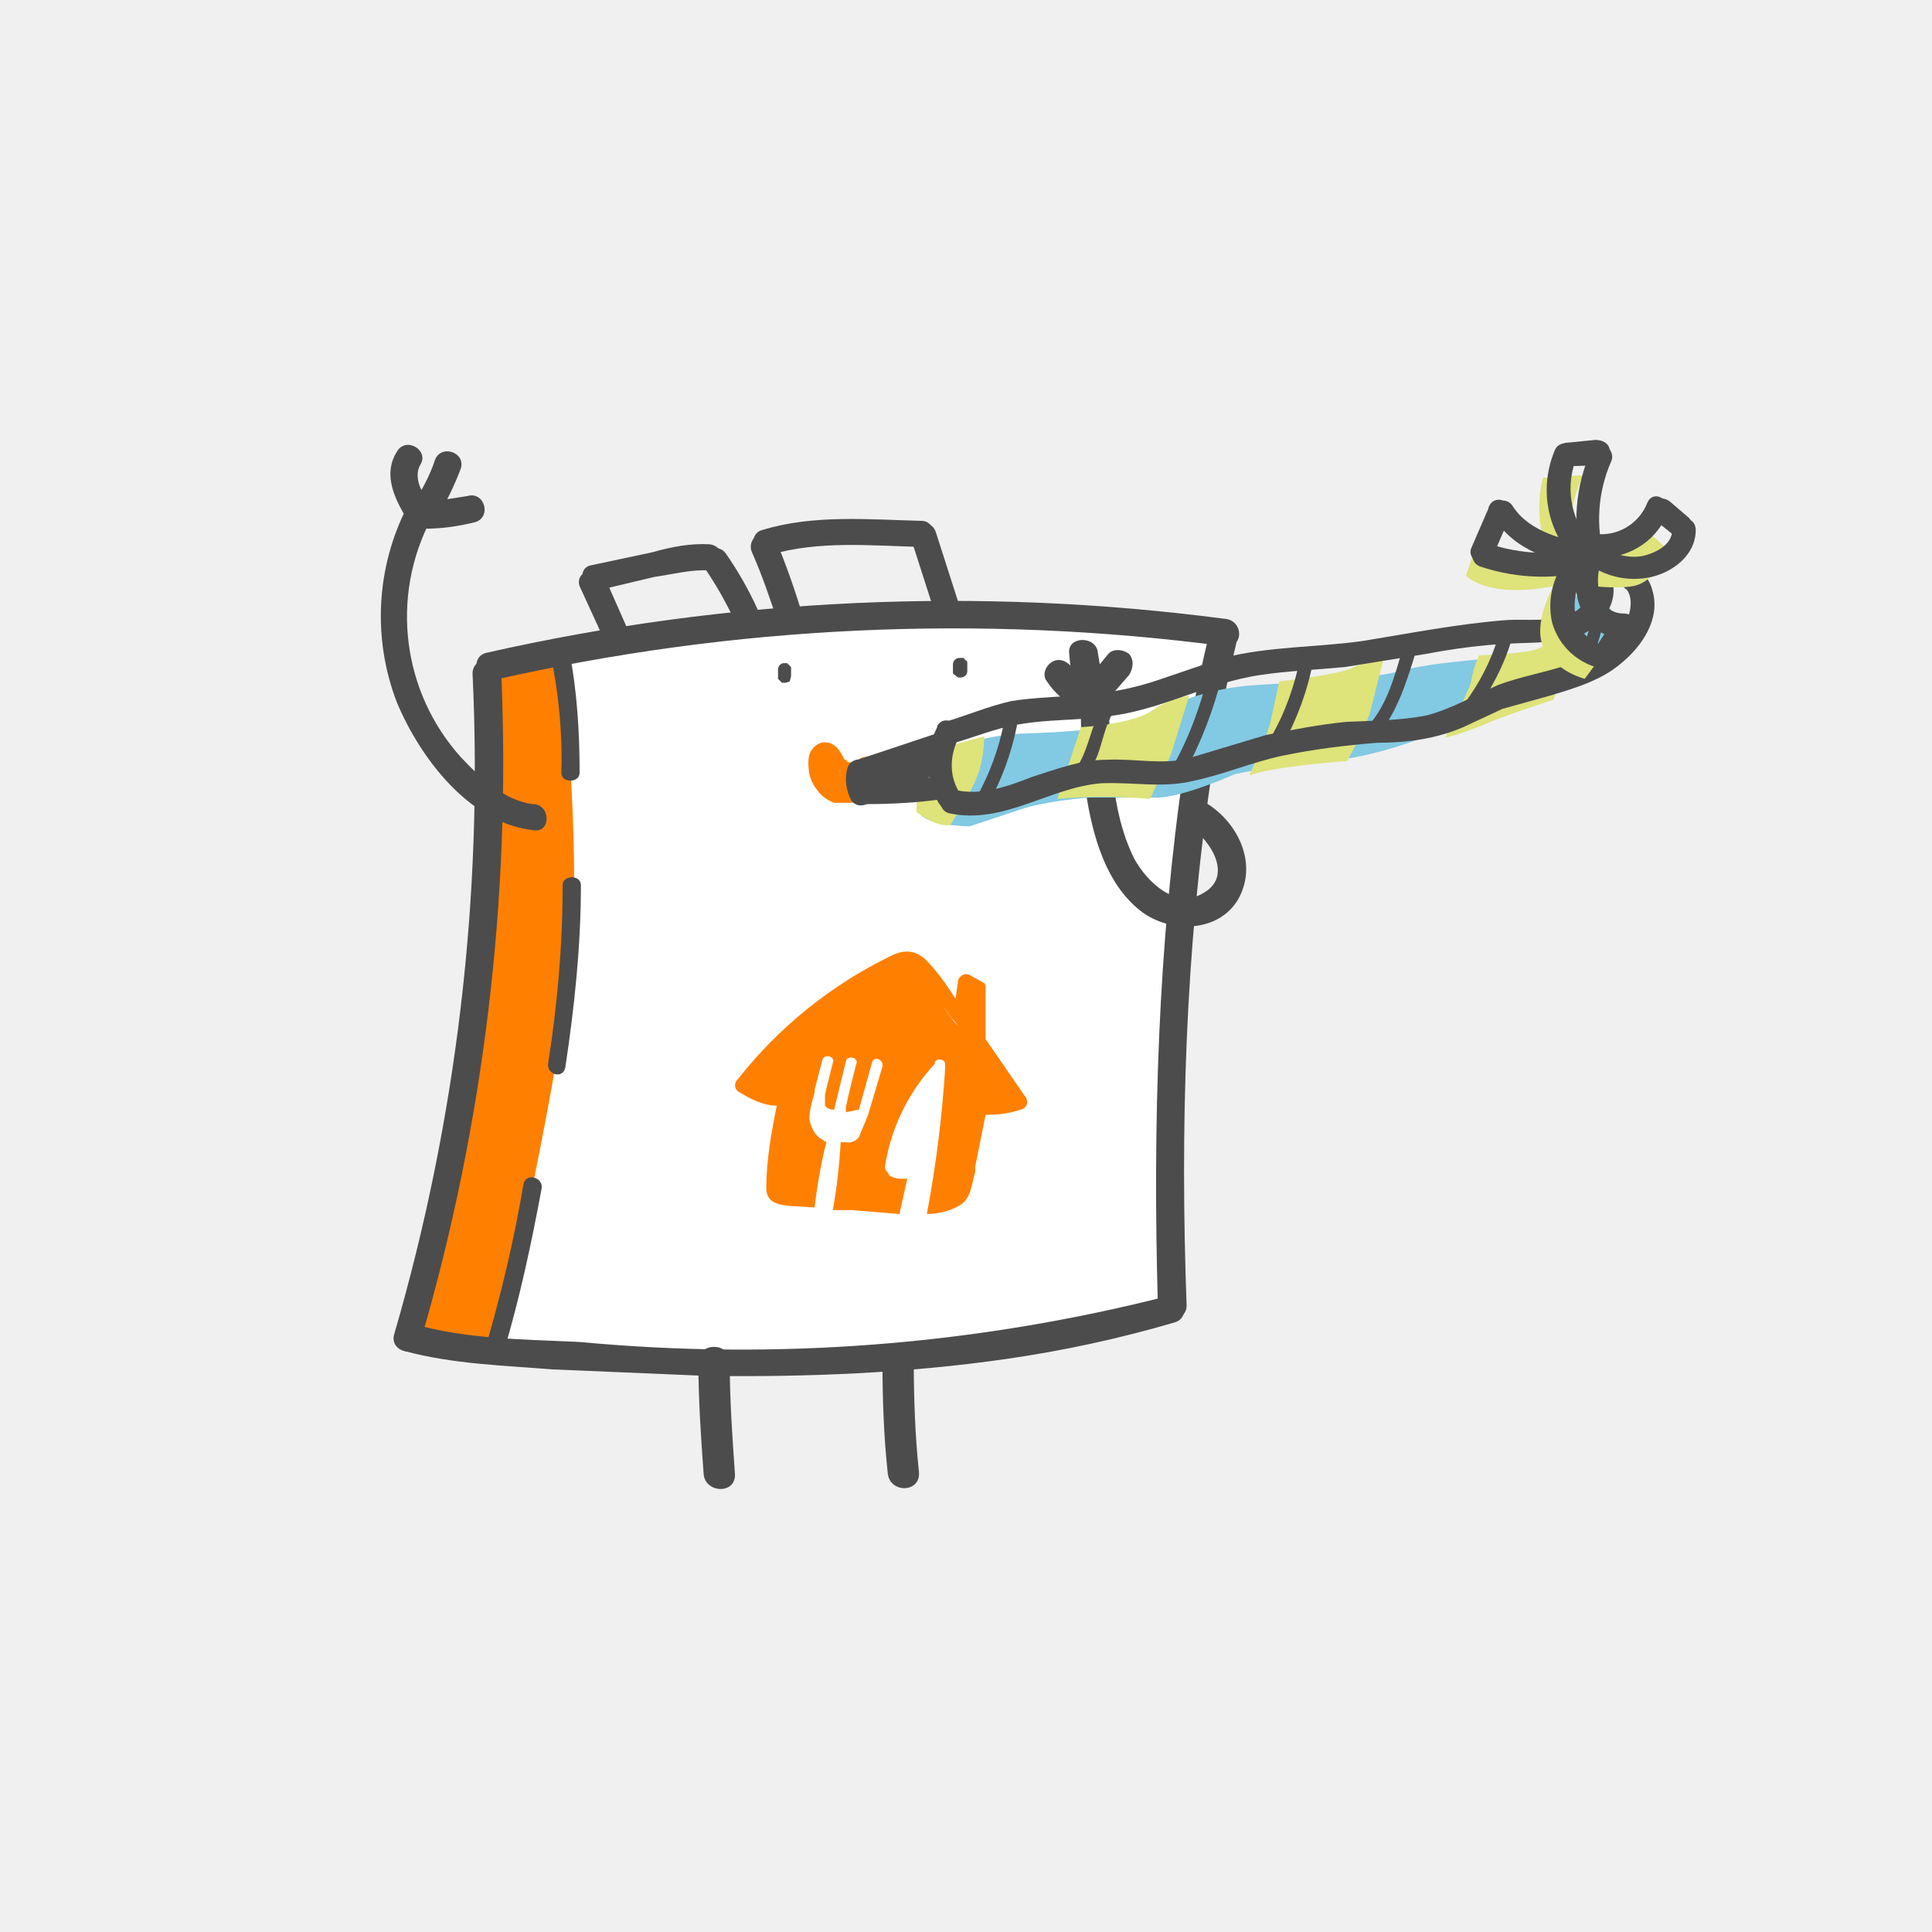
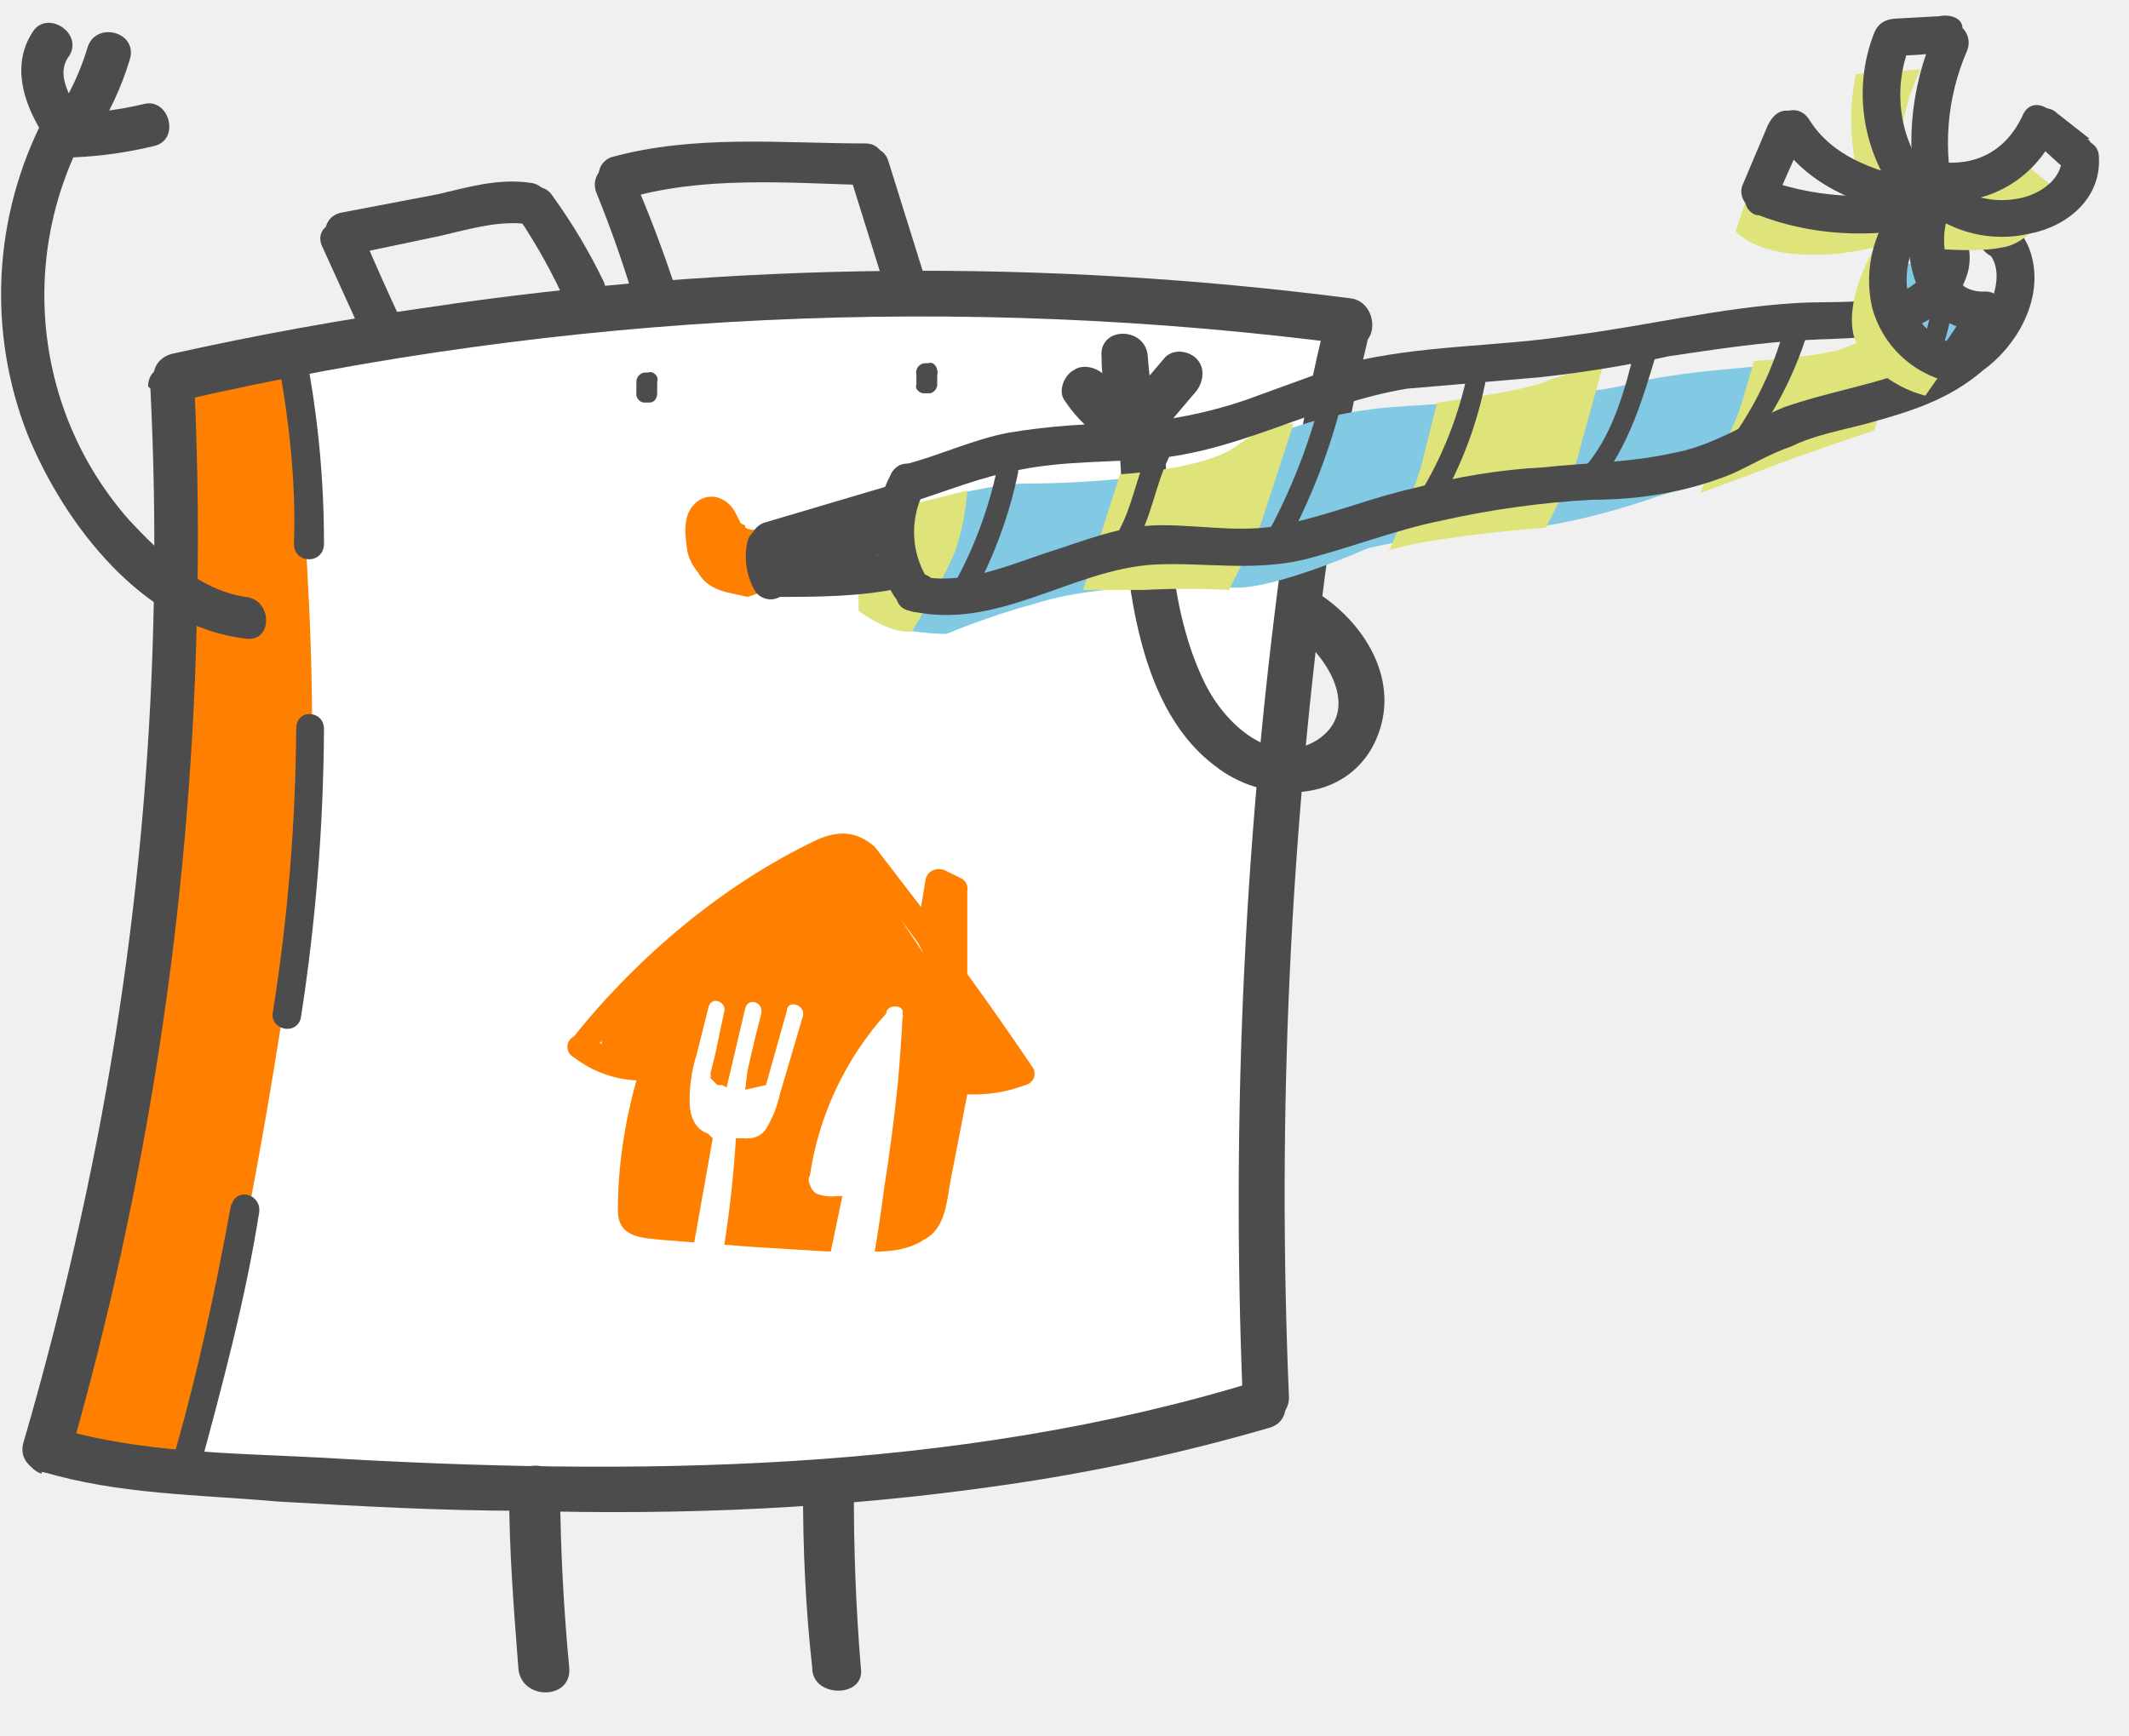
- <svg xmlns="http://www.w3.org/2000/svg" fill="none" viewBox="0 0 148 148">
-   <path d="M31.6 102.3 34.9 89c.8-3 1.8-18.7 2.4-22 .5-3.1 0-15.3 0-15.3s13-2.7 21.2-3.9c8.2-1.1 35.4.8 35.4.8l-.7 2.4c0 .6-2 10-3 23.3S90 100 90 100s-19 4.1-30.2 4.3c-11.1.2-28.3-2-28.3-2Z" fill="#fff" />
-   <path d="m38.2 103.5-6.9-1s2.7-10.2 3.7-16C36 80.7 37 73 37.3 67c.1-6.1-.3-16-.3-16l6-1.3s1.5 15 .8 23c-.7 8.1-4 22.9-4.6 25.7-.7 2.8-1 5.1-1 5.1Z" fill="#FF8000" />
-   <path fill-rule="evenodd" clip-rule="evenodd" d="m78.6 84.1-3.1-4.5v-4c0-.2-.1-.3-.3-.4l-.9-.5c-.3-.2-.8 0-.9.4l-.2 1.4-.4-.6a16 16 0 0 0-1.8-2.3c-.8-.8-1.7-.9-2.7-.4a33.6 33.6 0 0 0-11.8 9.5.6.6 0 0 0 .2 1c.8.5 1.8 1 2.8 1-.4 2-.8 4.2-.8 6.3 0 1.2 1 1.3 2 1.4h.2l1.5.1c.2-1.7.5-3.4.9-5a2 2 0 0 1-.3-.2c-.6-.3-.9-1-1-1.6 0-.6.2-1.3.4-2v-.2l.6-2.3c.1-.5 1-.3.8.2l-.5 2-.1.5a23 23 0 0 0 0 .7v.1l.2.2.3.1h.2l.9-3.7c.1-.5 1-.3.8.2a70.1 70.1 0 0 0-.8 3.3v.4l1-.2 1-3.6c.1-.5.9-.3.8.3a461.5 461.5 0 0 0-1.1 3.7l-.7 1.7a1 1 0 0 1-1 .4h-.4c-.1 1.8-.3 3.5-.6 5.2h1.5l3.6.3.6-2.7h-.3a2 2 0 0 1-1-.2.6.6 0 0 1-.2-.3.5.5 0 0 1-.2-.5 15 15 0 0 1 3.8-7.8c0-.5.8-.4.8 0V81.9A91 91 0 0 1 71 93c.8 0 1.7-.2 2.4-.6 1-.5 1-1.6 1.3-2.6v-.4l.8-4c1 0 1.8-.1 2.7-.4a.6.6 0 0 0 .4-.9Zm-20.7-1.2v.1-.1Zm6.8-3.7Zm7.5-2.2c.4.6.7 1.1 1.2 1.6l-.3-.4-.2-.2a50 50 0 0 0-.7-1Zm2.1 1v-.2.1Z" fill="#FF8000" />
-   <path d="M53.5 104.3c0 3 .2 5.8.4 8.6.1 1.5 2.5 1.6 2.4 0-.2-2.8-.4-5.7-.4-8.6 0-1.5-2.4-1.5-2.4 0ZM67.6 104.3c0 2.8.1 5.7.4 8.5.1 1.6 2.5 1.6 2.4 0-.3-2.8-.4-5.7-.4-8.5 0-1.6-2.4-1.6-2.4 0ZM92.6 48.7c-.9 3.7-1.6 7.4-2.1 11.2-.2 1.4 1.9 2 2 .6.6-3.8 1.3-7.5 2.2-11.2.3-1.4-1.8-2-2.1-.6ZM36.2 51.6a154.9 154.9 0 0 1-6 50.6c-.4 1.3 1.6 1.9 2 .6a157.9 157.9 0 0 0 6.2-51.2c0-1.4-2.2-1.4-2.2 0Z" fill="#4C4C4C" />
-   <path d="M37.8 52.1a158.7 158.7 0 0 1 56-2.6c1.5.2 1.5-2 0-2.1A161.2 161.2 0 0 0 37.3 50c-1.4.3-.8 2.4.5 2.1ZM90.7 58.8c-2 13.6-2.4 27.4-2 41.2 0 1.4 2.2 1.4 2.2 0-.5-13.6-.1-27.2 1.9-40.6.2-1.4-2-2-2.1-.6Z" fill="#4C4C4C" />
-   <path d="M31 103.5c3.7 1 7.6 1.1 11.3 1.4l11.8.5c7.7.1 15.4-.2 23-1.3a93 93 0 0 0 12.9-2.8c1.3-.4.7-2.5-.6-2a132 132 0 0 1-45 3.5c-4.2-.2-8.7-.2-12.8-1.4-1.3-.4-1.9 1.7-.6 2.1ZM42.2 50.2c.6 3 .9 6 .8 9 0 .8 1.4.8 1.4 0 0-3.2-.2-6.3-.8-9.4-.2-.9-1.5-.5-1.4.4ZM43.1 67.9c0 4.5-.4 9-1.1 13.5-.2.9 1.1 1.3 1.3.4.7-4.6 1.2-9.3 1.2-14 0-.8-1.4-.8-1.4 0Z" fill="#4C4C4C" />
-   <path d="M40.1 90.7c-.7 4.2-1.7 8.4-2.9 12.5-.2.8 1.1 1.2 1.4.3 1.2-4 2.1-8.2 2.9-12.5.1-.8-1.2-1.2-1.4-.3ZM61.5 47.2c-.6-2-1.3-4-2.1-5.9-.5-1.2-2.3-.2-1.8 1 .8 1.8 1.4 3.6 2 5.4.4 1.2 2.3.7 2-.5Z" fill="#4C4C4C" />
-   <path d="M59 42.5c3.7-1.1 7.7-.7 11.6-.6 1.2 0 1.2-2 0-2-4-.1-8.3-.5-12.2.7-1.2.3-.7 2.3.6 2Z" fill="#4C4C4C" />
-   <path d="m69.8 41.3 1.7 5.3c.3 1.2 2.3.7 1.9-.5l-1.7-5.3c-.4-1.3-2.3-.7-2 .5ZM48.3 48.7l-1.9-4.3c-.5-1.2-2.4-.7-2 .5l2.2 4.8c.5 1.2 2.3.1 1.7-1Z" fill="#4C4C4C" />
-   <path d="m45.9 45.2 4.2-1c1.4-.2 2.9-.6 4.3-.5 1.3.2 1.3-1.8 0-2-1.5-.1-3 .2-4.4.6l-4.7 1c-1.2.2-.7 2.1.6 1.9Z" fill="#4C4C4C" />
-   <path d="M53.9 43.4c.9 1.3 1.7 2.7 2.4 4.2.5 1.2 2.2.2 1.7-1a27 27 0 0 0-2.4-4.2c-.7-1-2.5 0-1.7 1ZM59.6 51.3v.7l.3.3H60.2l.3-.1.1-.4v-.7l-.3-.3H60a.5.5 0 0 0-.4.5ZM73 50.9v.7l.4.3h.2a.5.5 0 0 0 .5-.5v-.7l-.3-.3h-.3a.5.5 0 0 0-.5.5Z" fill="#4C4C4C" />
-   <path d="M65.4 58.4c-.1 0 0 0 0 0h-.2c-.1 0 0 0 0 0-.2 0-.3 0-.4-.2h-.1l-.1-.2-.3-.5c-.2-.3-.5-.5-.8-.6-.4-.1-.8 0-1.1.3-.6.5-.5 1.4-.4 2.1.2.8.6 1.4 1.3 1.7.8.4 1.8.3 2.5-.1a.5.5 0 0 0-.5-.9c-.4.3-1 .4-1.5.2h-.1l-.2-.2-.2-.2-.3-.7V58s.1-.1 0 0l.1-.1s.1 0 0 0H63.5c0 .1 0 .1 0 0v.1l.2.3.2.3c.4.6 1.2 1 1.9.8.2-.1.4-.4.3-.6a.5.5 0 0 0-.6-.4Z" fill="#FF8000" />
-   <path d="M62.5 57.8c0 .8 0 1.5.4 2.2 0 .2.2.3.3.5.2.2.6.2.8 0 .5-.2.5-.8.4-1.2L64 58a.5.5 0 0 0-1 .2l.1 1.3c0 .5.4 1 1 1 .4.2 1 0 1.2-.4.2-.2.2-.5.1-.8a.7.7 0 0 0-.7-.4.7.7 0 0 0-.3 1.2c.1.1.4.2.5.1l-.2-1a.7.7 0 0 0-.4 1 .5.5 0 0 0 .8-.5V60c0 .1 0 .2-.2.2.3 0 .5-.3.4-.6 0-.3-.4-.4-.6-.4.2 0 .4.2.4.4l-.1.2c-.1 0-.1 0 0 0h-.5v-.2s0-.1 0 0c-.1 0 0 0 0 0-.1 0-.1 0 0 0h-.1c-.1.1 0 0 0 0h-.2c0-.1 0-.1 0 0v-.1H64c0-.1 0 0 0 0v-1.3l-1 .1c0 .4.2.8.3 1.1V59.7c0 .1 0 .1 0 0v.1l.2-.1h.2v-.1l-.1-.1c0-.1 0-.1 0 0v-.1a3 3 0 0 1-.2-.5v-.2c0 .1 0 .1 0 0v-1l-.4-.2c-.2 0-.6 0-.6.3Z" fill="#FF8000" />
-   <path d="M65 59.4v1c0 .3.3.5.6.5.2 0 .5-.2.5-.5l-.1-1c0-.3-.3-.5-.5-.5-.3 0-.5.2-.5.5Z" fill="#FF5000" />
-   <path d="m65.2 58.8.1 1.6c0 .6 1 .6 1 0v-1.6c-.1-.6-1.1-.6-1 0Z" fill="#FF5000" />
-   <path d="M64.9 59.7a2 2 0 0 0 1.2-.5l.2-.1.1-.1h-.1v-.1.1c0 .1 0 0 0 0l-.2.6v.2H66l-.1.1c0 .1 0 0 0 0l-.2.1h-.2l-.1.1h-1.2a.5.5 0 1 0-.8.4c.3.6.9.6 1.4.6.5 0 1 0 1.5-.2.5-.4.8-.9 1-1.4l-.1-1a.8.8 0 0 0-1-.5c-.3 0-.5.3-.8.5l-.3.2H65c-.3 0-.5.2-.5.5s.2.5.5.5Z" fill="#FF8000" />
-   <path d="m65.5 60.4.8-.6v-.2l.1-.2a.5.5 0 0 0-.5-.5h-.1l-.2.1-.8.7-.1.1v.2a.5.5 0 0 0 .4.5h.2l.2-.1Z" fill="#FF8000" />
-   <path d="m62.1 58.7.1 1 .4.8c.3.5.8.8 1.3 1h1c.3 0 .7 0 1-.2.5-.3 1-.6 1.2-1.1a2 2 0 0 0-.1-1.8c-.4-.6-1.2 0-.9.5A1 1 0 0 1 66 60l-.3.2c-.2.2-.5.2-.7.3-.3 0-.6 0-.8-.2l-.5-.2-.4-.7a2 2 0 0 1-.1-.8c0-.3-.2-.5-.5-.5s-.5.2-.5.5Z" fill="#FF8000" />
-   <path d="M64.2 60.4c.6 0 .6-1 0-1s-.6 1 0 1Z" fill="#FF8000" />
-   <path d="M40.8 61.6c-2.2-.3-4-2-5.5-3.6A16.1 16.1 0 0 1 33 39.8c.6-1.2-1.2-2.3-1.8-1a18.4 18.4 0 0 0-.8 15c1.8 4.3 5.6 9.3 10.5 9.8 1.3.2 1.3-1.9 0-2Z" fill="#4C4C4C" />
-   <path d="M32.7 38.3c-.5-.8-1-1.8-.5-2.7.7-1.1-1.1-2.2-1.8-1-1 1.6-.3 3.3.5 4.7.7 1.2 2.5.2 1.8-1Z" fill="#4C4C4C" />
-   <path d="M33.4 39.7c.8-1.2 1.4-2.5 1.9-3.8.4-1.3-1.6-1.9-2-.6-.4 1.2-1 2.3-1.7 3.3-.7 1.1 1 2.1 1.8 1Z" fill="#4C4C4C" />
-   <path d="M32.6 40.5c1.3 0 2.6-.2 3.8-.5 1.3-.4.7-2.4-.6-2l-3.2.5c-1.3 0-1.3 2.1 0 2ZM91.1 63.3c1.6 1 3.4 3.8 1.1 5.1-2.1 1.3-4.3-.8-5.3-2.6-1.9-3.8-1.8-8.3-2-12.4 0-1.4-2.2-1.4-2.1 0 0 2.5 0 5 .4 7.4.5 3.2 1.5 6.9 4.2 9 2.2 1.7 6 1.7 7.5-1 1.5-2.8-.2-6-2.7-7.4-1.2-.8-2.3 1.1-1 1.9Z" fill="#4C4C4C" />
-   <path d="m84.5 54 2-2.3c.3-.5.4-1.1 0-1.6-.5-.4-1.3-.4-1.6 0L83 52.4c-.4.5-.4 1.1 0 1.6.4.3 1.2.4 1.6 0Z" fill="#4C4C4C" />
-   <path d="m84.6 53-.5-3c-.1-1.3-2.3-1.3-2.2 0 .1 1.3.3 2.5.6 3.6.3 1.4 2.4.8 2.1-.5Z" fill="#4C4C4C" />
-   <path d="M83.7 52.4c-.6-.3-1.2-.7-1.6-1.3-.4-.5-1-.7-1.5-.4-.5.3-.8 1-.4 1.5.6.9 1.4 1.6 2.4 2.1.5.3 1.2.1 1.5-.4.3-.5.1-1.2-.4-1.5Z" fill="#4C4C4C" />
-   <path d="m70.3 61.9.3-3.9s4.5-1.7 7.6-1.8c3-.1 7.9-.3 10-1.5 2.4-1.2 5-2 7.7-2.2 2.8-.2 8.8-.4 11.4-1.1 2.5-.7 6-.8 8.6-1.2 2.6-.4 4.4-.7 4.6-2a4 4 0 0 0-.5-2.5s2.7-.3 3.4 1c.7 1.3 1.5 2.7-.2 4-1.7 1.4-5.2 3.1-8 4l-6.7 2s-4 1.5-7.1 1.6c-3 .2-6.8 1-6.8 1s-4 1.8-6 1.8h-5.2s-2.8.2-4.9.8l-4.2 1.4s-4 0-4-1.4Z" fill="#82C9E3" />
-   <path d="M72.8 63.2c-1.1.2-2.6-1-2.6-1l.1-3 .7-1.6 4.4-1.2s0 1.9-.6 3.2c-.5 1.3-2 3.6-2 3.6ZM81 61.2l1.8-5.5s4-.2 5.5-1.3c1.5-1 2.8-1.1 2.8-1.1l-1.4 4.5-1.6 3.4a39.4 39.4 0 0 0-7.1 0ZM95.7 59.4s1.2-2.6 1.6-4l.7-3.2s4.4-.5 5.5-1c.8-.4 1.6-.6 2.5-.8l-1 4c-.3 1.2-1.8 3.9-1.8 3.9s-5.7.4-7.5 1.1ZM110.7 56.6c0-.3 1.6-3.1 2-4.4.1-.7.3-1.3.6-2 0 0 3.5-.1 4.5-.5a13 13 0 0 0 1.8-1s.8 1 .3 2.3l-.9 2.6s-4 1.3-5.3 1.9c-1 .4-2 .8-3 1Z" fill="#DEE37A" />
-   <path d="M71.8 55.7a6 6 0 0 0-.5 4.2c.2 1.1 1 3 2.4 2.2 1-.5 0-2-1-1.5h.2l.8.4c-1-1.3-1-3-.3-4.4.5-1-1-2-1.6-1Z" fill="#4C4C4C" />
-   <path d="m71.7 56.2-6 2c-1 .3-.6 2 .5 1.7l6-2c1-.3.6-2-.5-1.7Z" fill="#4C4C4C" />
-   <path d="M64.9 58.9c-.2.8-.1 1.6.3 2.4a.9.9 0 1 0 1.5-1c-.1-.2-.2-.6 0-1a.9.9 0 0 0-1.8-.4Z" fill="#4C4C4C" />
-   <path d="M66.2 61.6c2 0 4.1-.1 6.1-.4 1.2-.2.7-2-.5-1.7-1.8.2-3.7.4-5.6.3-1.1 0-1.1 1.8 0 1.8Z" fill="#4C4C4C" />
-   <path d="M70 58c-.1.5-1 .6-1.4.7l-2 .4c-1.2.3-.7 2 .4 1.8 1.6-.4 4.2-.5 4.8-2.3.4-1.1-1.4-1.6-1.7-.5ZM75.7 61.6a21 21 0 0 0 2.2-6c0-.2-.1-.5-.4-.6-.3 0-.5 0-.6.4-.4 2-1.1 3.9-2.1 5.7-.3.5.6 1 .9.5ZM83.4 59.1c1-1.3 1-3 1.8-4.4.4-.5-.5-1-.8-.5-.8 1.4-1 3.1-1.8 4.4a.5.5 0 1 0 .8.6ZM90.7 59.3c1.3-2.4 2.3-5 2.9-7.5.1-.7-.9-1-1-.3-.6 2.5-1.5 5-2.8 7.3-.3.5.6 1 1 .5ZM98.3 57c1.1-2 1.9-4.2 2.3-6.4 0-.2-.1-.5-.4-.6-.2 0-.5 0-.6.4-.4 2-1.1 4.1-2.2 6-.3.6.6 1 .9.5ZM105.6 56.3c1.5-1.9 2.2-4.2 2.9-6.5.1-.6-.8-.9-1-.3-.6 2.1-1.2 4.4-2.6 6-.2.3-.2.6 0 .8.2.2.5.2.7 0Z" fill="#4C4C4C" />
-   <path d="M72.8 57c1.8-.5 3.4-1.2 5.2-1.5 2.2-.4 4.4-.3 6.6-.6 4.2-.4 7.8-2.6 12-3.2 2-.3 4.3-.4 6.4-.6l6.2-1c2.1-.4 4.3-.7 6.5-.8 1.8-.1 3.8 0 5.5-.7 1.5-.7 2.8-2.4 2.3-4.1a2.7 2.7 0 0 0-3.8-1.8c-1 .5-.1 2 1 1.5.5-.2 1 .5 1.1 1 0 .8-.8 1.5-1.4 1.8-1.5.7-3.5.4-5 .5-3.8.3-7.3 1-11 1.6-3.5.5-7.2.4-10.7 1.3l-5 1.7a22 22 0 0 1-5.4 1.1c-2 .2-3.9.2-5.8.5-1.8.4-3.4 1.1-5.1 1.6-1.2.3-.7 2 .4 1.7Z" fill="#4C4C4C" />
-   <path d="M72.7 62.3c4.2.9 7.7-2 11.7-2.3 2.5-.1 4.7.4 7.1-.2 2.3-.5 4.4-1.4 6.7-1.9 2.4-.5 4.8-.8 7.3-1 2.3 0 4.5-.3 6.6-1.2l3-1.4 3.6-1c2-.6 4-1.2 5.5-2.5 1.6-1.3 3-3.4 2.4-5.5-.2-.9-.8-1.6-1.6-2.1-.7-.4-1.9-1.1-2.7-.8-.3.1-.7.4-.6.8 0 .4.2.8.5 1 .4.2.8.1 1.1-.2 1-.8-.3-2-1.2-1.3h1v-.1l.4.7-.7.8h.1l.6.3 1 .6c.7.8.4 2 0 2.8-.8 1.5-2.5 2.5-4 3-2 .7-4 1-5.8 1.7-1.8.8-3.5 1.8-5.4 2.3-2 .4-4.1.4-6.2.5-2 .2-4.1.6-6.1 1l-6 1.8c-2 .5-4 0-6.2.1-2 0-3.8.7-5.7 1.3-1.8.7-3.9 1.5-6 1-1-.2-1.5 1.5-.4 1.8Z" fill="#4C4C4C" />
-   <path d="M113 54.5c1.2-1.6 2.2-3.5 2.8-5.5.1-.6-.8-.9-1-.3-.6 2-1.5 3.7-2.7 5.3-.1.2 0 .6.2.7.2.1.5 0 .7-.2ZM121.7 51.2c.6-1.4 1-2.8 1.3-4.4 0-.2-.2-.5-.5-.5s-.5.3-.5.5c-.2 1.4-.6 2.7-1.2 4-.1.2 0 .5.2.6.2.1.5 0 .7-.2ZM120.5 44.2c1.3-.6 2.9-.1 3.9.8.8.8 2-.4 1.2-1.2a5.2 5.2 0 0 0-6-1.1c-1 .5 0 2 1 1.5Z" fill="#4C4C4C" />
-   <path d="M120.6 43.4a10 10 0 0 1 .7-7l-3.1.2s-.9 3 .5 6l.5 1s-4 .3-5.8-2.8l-1.1 3.3s1.6 1.8 6.7.8c0 0-1.7 3-.7 4.8 1 1.8 3.1 2.3 3.1 2.3l1.7-2.3s-2.6-.6-2.8-2.6c-.3-2 0-2.4 0-2.4s3.2.5 4.8.2c1.7-.3 2.8-2.7 2.8-2.7l-2.3-2s-.3 2.1-2.2 2.7c-1.9.6-2.8.5-2.8.5Z" fill="#DEE37A" />
-   <path d="M121.8 41.5a6.3 6.3 0 0 1-1-6.5c.4-1-1.3-1.5-1.7-.5-1.2 2.9-.6 6 1.4 8.3.7.9 2-.4 1.3-1.3Z" fill="#4C4C4C" />
-   <path d="M120.1 35.7c.9 0 1.7 0 2.6-.2.5-.1.7-.7.6-1.1-.1-.5-.6-.7-1.1-.7l-2 .2c-1.3 0-1.3 1.8 0 1.8Z" fill="#4C4C4C" />
-   <path d="M121.9 34.5a13 13 0 0 0-.7 8.7c.3 1 2 .6 1.7-.5a11 11 0 0 1 .5-7.3c.5-1-1-2-1.5-.9Z" fill="#4C4C4C" />
-   <path d="M122.2 41.8c-2.3-.4-5-1-6.3-3-.6-1-2.2-.2-1.5.8 1.6 2.6 4.5 3.4 7.4 4 1 .2 1.6-1.5.4-1.8Z" fill="#4C4C4C" />
-   <path d="m114 39-1.3 3c-.2.5.2 1 .6 1.1.5.2 1-.1 1.1-.6l1.3-3c.2-.5-.2-1-.7-1.2-.5-.1-.9.2-1 .7Z" fill="#4C4C4C" />
-   <path d="M113.4 43.4c3 1 6 1 9 .2 1.1-.3.7-2-.5-1.7-2.6.7-5.4.6-8-.3-1.1-.3-1.6 1.4-.5 1.8Z" fill="#4C4C4C" />
-   <path d="M120.3 42.5a5.8 5.8 0 0 0-1.4 5.2 5 5 0 0 0 3.7 3.5c1 .3 1.6-1.4.4-1.7-2.7-.6-3-3.9-1.4-5.8.8-.8-.5-2.1-1.3-1.2Z" fill="#4C4C4C" />
-   <path d="m123.6 50.8 1.6-2.3c.6-1-1-1.9-1.6-1l-1.3 2c-.3.4-.3.9 0 1.3.3.3 1 .3 1.3 0Z" fill="#4C4C4C" />
-   <path d="M120.8 43.1c-.5 2.5.5 5.9 3.6 5.7 1.2 0 1.2-1.8 0-1.8-1.8 0-2.2-2-1.9-3.4.3-1.1-1.5-1.6-1.7-.5Z" fill="#4C4C4C" />
-   <path d="M121.4 43a6 6 0 0 0 5.1 1.2c1.7-.4 3.4-1.7 3.4-3.6 0-1.2-1.8-1.2-1.8 0s-1.4 1.8-2.3 2a4 4 0 0 1-3.1-.8c-1-.8-2.2.5-1.3 1.2Z" fill="#4C4C4C" />
-   <path d="m129.3 39.6-1.4-1.2c-.4-.3-1-.3-1.3 0-.3.3-.4 1 0 1.3l1.5 1.2c.4.3.9.3 1.2 0 .4-.3.4-1 0-1.3Z" fill="#4C4C4C" />
-   <path d="M122.2 42.7c2.3.2 4.6-1.1 5.5-3.3.5-1-1-2-1.5-.9a3.8 3.8 0 0 1-4 2.4c-1.2-.1-1.2 1.7 0 1.8Z" fill="#4C4C4C" />
+ <svg xmlns="http://www.w3.org/2000/svg" viewBox="0 0 92 75">
+   <g fill="none">
+     <path fill="#FFF" d="M2.3 62.5l3-12c.7-2.8 1.6-17 2.1-19.8.5-3 0-13.9 0-13.9s11.8-2.5 19.1-3.5c7.4-1 31.9.6 31.9.6s-.6 1.6-.6 2.2c0 .6-1.9 9.1-2.8 21-1 12 0 23.3 0 23.3s-17.2 3.8-27.2 4c-10 .2-25.5-1.9-25.5-1.9z" />
+     <path fill="#FF8000" d="M8.3 63.6l-6.2-1s2.4-9.1 3.3-14.3c.8-5.2 1.9-12.1 2-17.6.2-5.6-.2-14.4-.2-14.4l5.3-1.2s1.5 13.5.8 20.8a236.3 236.3 0 01-5 27.7zm36.3-17.5a143 143 0 00-2.8-4v-3.6a.5.5 0 00-.2-.5l-.8-.4c-.3-.1-.7 0-.8.4l-.2 1.2-2-2.6c-.8-.7-1.6-.7-2.5-.3-4 1.9-7.7 5-10.5 8.5a.5.5 0 000 .9 4.8 4.8 0 002.7 1c-.5 1.8-.8 3.7-.8 5.6 0 1.2 1 1.2 2 1.3l1.3.1.8-4.5a1.8 1.8 0 01-.2-.2c-.6-.2-.8-.8-.8-1.4 0-.7.1-1.4.3-2l.5-2c.1-.6.8-.3.7.1l-.4 1.9-.2.8a.4.4 0 010 .2l.3.3h.2l.2.1.8-3.4c.1-.5.8-.3.7.2a63.5 63.5 0 00-.6 2.5l-.1.8.9-.2.9-3.2c0-.5.8-.3.7.2l-1 3.4a5 5 0 01-.6 1.5.9.9 0 01-.8.4.5.5 0 01-.2 0h-.3a49.1 49.1 0 01-.5 4.6l1.3.1 3.3.2.5-2.4h-.2a1.9 1.9 0 01-.9-.1.6.6 0 01-.3-.4.4.4 0 010-.4 13.4 13.4 0 013.3-7c0-.4.8-.4.7 0a.3.3 0 010 .2 82.5 82.5 0 01-.2 2.8 81.3 81.3 0 01-.6 4.6 76.3 76.3 0 01-.4 2.7c.7 0 1.5-.1 2.1-.5 1-.5 1-1.7 1.2-2.7l.7-3.6a6.2 6.2 0 002.5-.4.5.5 0 00.3-.8zm-18.7-1l.1-.1v.1zm6.2-3.4zm6.8-2l.8 1.1.2.4-1-1.5zm1.9.9a.4.4 0 000-.2v.2z" />
+     <path fill="#4C4C4C" d="M22 64.4c0 2.6.2 5.1.4 7.7.1 1.4 2.3 1.4 2.2 0a89.3 89.3 0 01-.4-7.7c0-1.4-2.1-1.4-2.1 0zm12.7 0c0 2.5.1 5 .4 7.7 0 1.3 2.3 1.3 2.1 0a89.3 89.3 0 01-.3-7.8c0-1.4-2.2-1.4-2.2 0z" />
+     <g fill="#4C4C4C">
+       <path d="M57.2 14.2c-.8 3.3-1.4 6.7-1.9 10.1-.1 1.2 1.7 1.8 1.9.5.5-3.4 1.1-6.8 1.9-10.1.3-1.2-1.6-1.8-1.9-.5zM6.5 16.8c.6 12-.4 24-3 35.8A147.3 147.3 0 011 62.4c-.3 1.2 1.6 1.8 2 .6A142.9 142.9 0 008.5 27a140.1 140.1 0 00-.1-10.3c-.1-1.2-2-1.2-2 0z" />
+       <path d="M7.9 17.3a142.3 142.3 0 0150.5-2.4c1.2.2 1.2-1.8 0-2a144.6 144.6 0 00-40 .4 142 142 0 00-11 2c-1.3.4-.8 2.2.5 2zm47.6 6a208.6 208.6 0 00-1.8 37.1c0 1.3 2 1.3 2 0a206 206 0 011.7-36.6c.1-1.2-1.7-1.8-2-.5z" />
+       <path d="M1.8 63.6c3.3 1 6.8 1 10.2 1.3 3.5.2 7 .4 10.6.4 6.9.2 13.8-.1 20.7-1.1a83.4 83.4 0 0011.6-2.5c1.2-.4.6-2.3-.6-2-13 4-27 4.1-40.5 3.3-3.8-.2-7.8-.2-11.4-1.3-1.2-.3-1.8 1.6-.6 2zM12 15.5c.5 2.7.8 5.4.7 8 0 .9 1.3.9 1.3 0a43 43 0 00-.8-8.3c-.1-.8-1.3-.5-1.2.3zm.8 16a81.7 81.7 0 01-1 12.2c-.2.8 1 1.1 1.2.3a84 84 0 001-12.5c0-.8-1.2-.9-1.2 0z" />
+       <path d="M10 52c-.7 3.8-1.5 7.6-2.6 11.3-.2.8 1 1.1 1.2.3 1-3.7 2-7.4 2.6-11.2.1-.8-1-1.1-1.2-.3z" />
+     </g>
+     <g fill="#4C4C4C">
+       <path d="M29.3 12.8a56.2 56.2 0 00-2-5.3c-.4-1-2-.2-1.5.9a51.1 51.1 0 011.7 4.9c.4 1 2.1.6 1.8-.5z" />
+       <path d="M27 8.6c3.3-1 7-.7 10.4-.6 1.1 0 1.1-1.8 0-1.8-3.6 0-7.4-.4-11 .6-1 .4-.5 2.1.6 1.8z" />
+       <path d="M36.7 7.5l1.5 4.8c.3 1 2 .6 1.7-.5L38.4 7c-.3-1.1-2-.6-1.7.5zM17.4 14a108.6 108.6 0 01-1.7-3.8c-.5-1.1-2.2-.6-1.8.4l2 4.4c.4 1 2 .1 1.5-1z" />
+       <path d="M15.2 11l3.8-.8c1.3-.3 2.6-.7 3.9-.5 1.1.1 1.1-1.7 0-1.8-1.4-.2-2.7.2-4 .5l-4.2.8c-1.1.3-.7 2 .5 1.8z" />
+       <path d="M22.4 9.4a24.5 24.5 0 012.1 3.8c.5 1 2 .1 1.6-1a24.3 24.3 0 00-2.2-3.7c-.6-1-2.2 0-1.5.9z" />
+     </g>
+     <path fill="#4C4C4C" d="M27.5 16.5v.5a.3.3 0 000 .1.4.4 0 00.3.3H28.1a.4.4 0 00.2-.1.5.5 0 00.1-.3v-.5a.3.3 0 000-.2.4.4 0 00-.2-.2.3.3 0 00-.2 0h-.1a.4.4 0 00-.4.4zm12.1-.3v.4a.3.3 0 000 .2.4.4 0 00.3.2H40.2a.4.4 0 00.3-.4v-.4a.3.3 0 000-.2.4.4 0 00-.2-.3.3.3 0 00-.2 0H40a.4.4 0 00-.4.5z" />
+     <path fill="#FF8000" d="M32.7 22.9h-.2s.1 0 0 0a.8.8 0 01-.3-.1.7.7 0 010-.1.4.4 0 01-.2-.1l-.2-.4a1.3 1.3 0 00-.8-.7 1 1 0 00-1 .3c-.5.5-.4 1.3-.3 2 .1.6.6 1.2 1.1 1.5.8.3 1.6.3 2.3-.1a.5.5 0 00.2-.7.5.5 0 00-.6-.1 1.6 1.6 0 01-1.4.1 2 2 0 01-.2-.1 2 2 0 01-.2-.2 1.4 1.4 0 01-.3-.6 2.3 2.3 0 010-.7v-.3s0-.1 0 0a.8.8 0 01.1-.1c.2-.1 0 0 0 0s.1 0 0 0a.4.4 0 01.2 0s.1.1 0 0l.1.1.1.2.2.3a1.6 1.6 0 001.7.7.5.5 0 00.3-.6.5.5 0 00-.6-.3z" />
+     <path fill="#FF8000" d="M30.2 22.4a3.3 3.3 0 00.3 2l.3.4a.6.6 0 00.7 0c.4-.2.4-.7.3-1.1 0-.4-.2-.7-.3-1.1a.5.5 0 00-.9.1V24c.2.5.5.8.9 1 .4.1 1 0 1.2-.4a.9.9 0 000-.7.6.6 0 00-.6-.5.6.6 0 00-.5.7.6.6 0 00.7.6l-.2-1a.6.6 0 00-.4 1 .5.5 0 00.7.1.5.5 0 00.1-.6v.2a.4.4 0 01-.2.3.5.5 0 00.4-.6.5.5 0 00-.6-.3c.2 0 .4 0 .3.3v.2c-.1 0-.1 0 0 0a.2.2 0 01-.2 0 .3.3 0 01-.2 0 .2.2 0 010-.2s0-.1 0 0c-.1 0-.1 0 0 0-.2 0 0 0 0 0a.4.4 0 01-.1 0c-.2.1 0 0 0 0h-.1a.8.8 0 00-.1 0c-.1 0-.1 0 0 0l-.1-.1v-.1s0-.2 0 0v-.2-.9l-1 .1.3 1v.4a.3.3 0 01.2-.1.2.2 0 01.2 0V24l-.1-.1a2.7 2.7 0 01-.1-.5v-.1-.3-.4c-.1.1-.1.1 0 0a.5.5 0 00-.1-.3.5.5 0 00-.3-.2c-.2 0-.5 0-.6.3z" />
+     <path fill="#FF5000" d="M32.3 23.8l.1 1a.5.5 0 00.5.4.5.5 0 00.4-.5v-.9a.5.5 0 00-.5-.4.5.5 0 00-.5.4z" />
+     <path fill="#FF5000" d="M32.6 23.3v1.4c0 .6 1 .6 1 0l-.1-1.4c0-.6-1-.6-1 0z" />
+     <path fill="#FF8000" d="M32.3 24c.4 0 .7 0 1-.3l.2-.2h.2a.2.2 0 01-.2-.1c0 .2 0 0 0 0l-.1.6v.2h-.1l-.1.1-.2.1a1.7 1.7 0 01-.1 0h-.2-.3-.5s.1 0 0 0h-.1s-.1 0 0 0h-.1a.5.5 0 10-.8.5c.3.4.8.5 1.3.5s1 0 1.4-.3c.4-.3.7-.7.8-1.2v-1a.8.8 0 00-.9-.3c-.3 0-.5.2-.7.4a2.5 2.5 0 01-.3.2h-.1a.9.9 0 01-.1 0 .5.5 0 00-.5.5.5.5 0 00.5.4z" />
+     <path fill="#FF8000" d="M32.8 24.7l.7-.5a.4.4 0 00.1-.2.3.3 0 000-.2.5.5 0 00-.4-.4h-.1a.5.5 0 00-.2.1l-.7.6a.3.3 0 00-.1.1.3.3 0 000 .2.5.5 0 00.4.5h.1a.5.5 0 00.2-.2z" />
+     <path fill="#FF8000" d="M29.8 23.2v.8l.4.8c.3.5.8.7 1.2.8l.9.2.9-.3c.4-.2.8-.5 1-1a1.8 1.8 0 000-1.6c-.3-.5-1.1 0-.8.5a.8.8 0 01-.2 1l-.3.2-.6.3a2.3 2.3 0 01-.7-.2 1.3 1.3 0 01-.5-.2 1.3 1.3 0 01-.3-.5 1.8 1.8 0 01-.1-.8.5.5 0 00-.5-.5.5.5 0 00-.4.5z" />
+     <path fill="#FF8000" d="M31.7 24.7c.5 0 .5-.9 0-.9s-.6 1 0 1z" />
+     <g fill="#4C4C4C">
+       <path d="M10.6 25.8c-2-.3-3.7-1.9-5-3.3a14.6 14.6 0 01-2.8-4.7 14.8 14.8 0 01.7-11.7c.5-1-1-2-1.6-1a16.6 16.6 0 00-.7 13.7c1.6 3.9 5 8.3 9.4 8.8 1.2.2 1.2-1.7 0-1.8z" />
+       <path d="M3.3 4.8C3 4 2.4 3.2 3 2.4c.6-1-1-2-1.6-1-.9 1.4-.4 3 .4 4.3.6 1 2.2.1 1.6-1z" />
+       <path d="M4 6a12.9 12.9 0 001.6-3.4C6 1.4 4.2.9 3.8 2a11.1 11.1 0 01-1.4 3C1.7 6 3.4 7 4 6z" />
+       <path d="M3.2 6.8a17.7 17.7 0 003.5-.5c1.1-.3.6-2.1-.5-1.8a15 15 0 01-3 .4C2 5 2 7 3.2 6.8z" />
+     </g>
+     <g fill="#4C4C4C">
+       <path d="M55.9 27.3c1.4 1 3 3.4 1 4.7-2 1.2-4-.8-4.8-2.4-1.7-3.4-1.6-7.5-1.8-11.2 0-1.2-2-1.3-2 0 .2 2.2.2 4.5.5 6.7.4 2.9 1.3 6.2 3.7 8 2 1.6 5.4 1.7 6.8-.8 1.4-2.6-.2-5.3-2.4-6.7-1-.7-2 1-1 1.7z" />
+       <path d="M50 18.9l1.7-2c.3-.4.4-1 0-1.4-.4-.4-1.1-.4-1.4 0l-1.7 2c-.4.4-.4 1 0 1.4.3.4 1 .4 1.4 0z" />
+       <path d="M50 18.1a16.7 16.7 0 01-.4-2.7c-.1-1.3-2.1-1.3-2 0 0 1 .2 2.2.5 3.2.3 1.3 2.2.7 2-.5z" />
+       <path d="M49.2 17.5a3.9 3.9 0 01-1.4-1.2c-.3-.4-1-.6-1.4-.3-.4.2-.7.9-.4 1.3a5.9 5.9 0 002.2 2c.5.2 1 0 1.4-.4.2-.5 0-1.1-.4-1.4z" />
+     </g>
+     <path fill="#82C9E3" d="M37.2 26a18 18 0 01.2-3.4s4-1.6 6.9-1.7c2.7 0 7-.3 9-1.3a17.4 17.4 0 016.8-2c2.6-.2 8-.4 10.3-1 2.3-.6 5.5-.7 7.8-1 2.3-.4 4-.7 4.1-2a3.6 3.6 0 00-.4-2.2s2.4-.2 3 1c.7 1.1 1.4 2.4-.1 3.6a26.7 26.7 0 01-7.3 3.6l-6 1.9s-3.6 1.3-6.4 1.4c-2.7 0-6 .8-6 .8s-3.6 1.6-5.5 1.7H49s-2.5.1-4.3.7c-1.9.5-3.8 1.3-3.8 1.3s-3.6 0-3.6-1.4z" />
+     <path fill="#DEE37A" d="M39.4 27.3c-1 .1-2.3-.9-2.3-.9v-2.7l.7-1.5 4-1s-.1 1.6-.6 2.8c-.5 1.2-1.8 3.3-1.8 3.3zm7.4-1.8l1.6-5s3.6-.2 5-1.2c1.3-1 2.5-1 2.5-1l-1.3 4c-.1.5-1.5 3.2-1.5 3.2a35.3 35.3 0 00-3.7 0h-2.6zM60 23.9s1-2.4 1.4-3.7l.7-2.8s4-.5 4.9-1l2.3-.7-1 3.6c-.2 1.1-1.5 3.5-1.5 3.5s-5.1.4-6.8 1zm13.5-2.6c0-.3 1.5-2.8 1.8-4l.5-1.7s3.2-.2 4-.6a11.7 11.7 0 001.7-.8s.7.8.2 2a60.3 60.3 0 00-.7 2.4s-3.6 1.2-4.8 1.7l-2.7 1z" />
+     <g fill="#4C4C4C">
+       <path d="M38.5 20.5a5.5 5.5 0 00-.5 3.8c.3 1 1 2.7 2.2 2 .9-.5 0-1.9-.8-1.4h.1l.7.3a3.8 3.8 0 01-.3-3.9c.5-1-.9-1.8-1.4-.8z" />
+       <path d="M38.4 21L33 22.6c-1 .4-.5 2 .5 1.6l5.3-1.8c1-.3.6-2-.4-1.6z" />
+       <path d="M32.3 23.4a3 3 0 00.3 2.1.8.8 0 101.4-.8 1.2 1.2 0 01-.2-1 .8.8 0 00-.2-.7.8.8 0 00-1.3.4z" />
+       <path d="M33.5 25.8c1.8 0 3.7 0 5.5-.4 1-.1.6-1.7-.5-1.5a33.3 33.3 0 01-5 .3c-1 0-1 1.6 0 1.6z" />
+       <path d="M37 22.6c-.2.4-1 .5-1.4.6l-1.9.4c-1 .2-.5 1.8.5 1.5 1.4-.3 3.7-.3 4.3-2 .3-1-1.2-1.5-1.6-.5zm5 3.2a19 19 0 002-5.4.5.5 0 00-.4-.5.5.5 0 00-.5.3 18 18 0 01-1.9 5.1c-.3.5.5 1 .8.5zm7-2.2c.8-1.2.9-2.7 1.6-4 .3-.5-.5-1-.8-.4-.7 1.2-.8 2.7-1.6 4a.5.5 0 00.4.6.5.5 0 00.4-.2zm6.5.1a26.6 26.6 0 002.6-6.8c.1-.5-.8-.8-.9-.2a25.7 25.7 0 01-2.5 6.5c-.2.6.5 1 .8.5zm6.8-2.1a17.2 17.2 0 002-5.7.5.5 0 00-.2-.6.5.5 0 00-.6.4 16.5 16.5 0 01-2 5.4c-.2.5.5 1 .8.5zM69 21c1.4-1.7 2-3.8 2.6-5.8.1-.6-.7-.8-.9-.3-.5 2-1 4-2.4 5.5a.5.5 0 000 .6c.2.2.5.2.7 0z" />
+       <path d="M39.4 21.7c1.6-.5 3-1.1 4.7-1.4 2-.4 4-.3 6-.5 3.7-.4 7-2.4 10.7-3l5.8-.5c1.8-.2 3.7-.5 5.5-.9 2-.3 4-.6 5.9-.7 1.6-.1 3.4 0 5-.7 1.3-.6 2.5-2 2-3.6-.4-1.5-2-2.3-3.4-1.7-1 .5-.1 1.9.8 1.4.5-.2 1 .4 1.1 1 0 .6-.7 1.2-1.3 1.5-1.3.6-3 .4-4.6.5-3.3.2-6.5 1-9.7 1.4-3.2.5-6.5.4-9.7 1.2l-4.4 1.6a19.8 19.8 0 01-5 1c-1.7 0-3.4.1-5.2.4-1.6.3-3 1-4.6 1.4-1 .3-.6 1.8.4 1.6z" />
+       <path d="M39.3 26.4c3.8.9 7-1.8 10.6-2 2.1-.1 4.2.3 6.4-.2 2-.5 4-1.3 6-1.7a39.6 39.6 0 016.5-.9c2 0 4-.3 6-1.1.9-.4 1.7-.9 2.6-1.2 1-.5 2.2-.7 3.3-1 1.8-.5 3.5-1 5-2.3 1.4-1 2.6-3 2.1-4.9-.2-.8-.7-1.4-1.4-1.9-.6-.4-1.7-1-2.4-.7-.4 0-.7.4-.6.7a1 1 0 00.5.9c.3.2.7.1 1-.1.8-.8-.4-2-1.2-1.2l1-.1h-.1l.4.6-.6.7c-.2.1 0 0 .1.1l.5.2.9.6c.6.6.4 1.7 0 2.4-.7 1.4-2.2 2.3-3.6 2.8-1.7.6-3.5.9-5.2 1.5-1.7.7-3.1 1.7-4.9 2-1.8.4-3.7.4-5.5.6-1.9.1-3.7.4-5.6.9-1.8.4-3.5 1.1-5.3 1.5-1.9.5-3.7.1-5.6.1-1.8 0-3.4.7-5 1.2-1.8.6-3.6 1.4-5.5 1-1-.3-1.4 1.3-.4 1.5z" />
+       <path d="M75.5 19.4a15.8 15.8 0 002.6-5c.1-.5-.7-.8-1-.2a15 15 0 01-2.3 4.8.5.5 0 00.1.6.5.5 0 00.7-.2zm7.9-3a12.3 12.3 0 001.1-4 .5.5 0 00-.4-.4.5.5 0 00-.5.5 11 11 0 01-1 3.5.5.5 0 00.1.6.5.5 0 00.7-.2zm-1-6.3c1.1-.6 2.5-.1 3.4.8.7.7 1.9-.5 1.1-1.2a4.7 4.7 0 00-5.4-1c-.9.5 0 1.9.9 1.4z" />
+     </g>
+     <g>
+       <path fill="#DEE37A" d="M82.4 9.4A9 9 0 0183 3l-2.8.2s-.7 2.8.5 5.5l.5.9S77.6 9.8 76 7l-1 3s1.4 1.7 6 .7c0 0-1.6 2.7-.7 4.3 1 1.7 2.9 2.1 2.9 2.1l1.4-2s-2.3-.6-2.5-2.4c-.2-1.8 0-2.1 0-2.1s3 .4 4.4.1C88 10.5 89 8.3 89 8.3l-2.1-1.7s-.3 1.8-2 2.4c-1.7.5-2.5.4-2.5.4z" />
+       <path fill="#4C4C4C" d="M83.4 7.7a5.7 5.7 0 01-.8-5.9c.4-1-1.2-1.4-1.6-.4-1 2.5-.5 5.4 1.3 7.5.7.8 1.8-.4 1.1-1.2z" />
+       <path fill="#4C4C4C" d="M82 2.4a14.1 14.1 0 002.3-.2c.4 0 .6-.6.5-1 0-.4-.5-.6-1-.5L82 .8c-1 0-1 1.6 0 1.6z" />
+       <path fill="#4C4C4C" d="M83.6 1.4a11.7 11.7 0 00-.6 7.8c.2 1 1.8.5 1.5-.5a10 10 0 01.5-6.5c.4-1-1-1.8-1.4-.8z" />
+       <path fill="#4C4C4C" d="M83.9 8c-2.1-.4-4.5-.9-5.7-2.8-.6-1-2-.1-1.4.8 1.5 2.3 4 3 6.6 3.5 1 .2 1.5-1.3.5-1.5z" />
+       <path fill="#4C4C4C" d="M76.4 5.4L75.3 8c-.2.5.2 1 .5 1 .5.2.9-.1 1-.5L78 5.8c.1-.4-.2-.9-.6-1-.5-.1-.8.2-1 .6z" />
+       <path fill="#4C4C4C" d="M76 9.3c2.6 1 5.4 1 8 .3 1-.3.6-1.8-.4-1.6-2.4.7-4.9.6-7.2-.2-1-.4-1.4 1.2-.5 1.5z" />
+       <path fill="#4C4C4C" d="M82.2 8.5a5.3 5.3 0 00-1.3 4.8 4.5 4.5 0 003.3 3.2c1 .2 1.4-1.4.4-1.6-2.5-.6-2.8-3.5-1.3-5.2.7-.8-.5-2-1.1-1.2z" />
+       <path fill="#4C4C4C" d="M85.1 16l1.4-2c.6-1-.8-1.7-1.4-.8a17.4 17.4 0 01-1.1 1.7c-.3.3-.4.8 0 1.1.2.3.8.4 1.1 0z" />
+       <path fill="#4C4C4C" d="M82.6 9.1c-.5 2.3.4 5.3 3.2 5.2 1 0 1-1.7 0-1.7-1.6.1-2-1.8-1.7-3 .2-1-1.3-1.5-1.5-.5z" />
+       <path fill="#4C4C4C" d="M83.1 9a5.3 5.3 0 004.6 1.1c1.6-.3 3.1-1.5 3-3.3 0-1-1.6-1-1.6 0 0 1.1-1.2 1.7-2 1.8a3.6 3.6 0 01-2.8-.7c-.9-.6-2 .5-1.2 1.2z" />
+       <path fill="#4C4C4C" d="M90.3 6l-1.4-1.1c-.3-.3-.8-.3-1.1 0-.3.3-.4.9 0 1.1L89 7.1c.4.3.8.3 1.2 0 .3-.3.3-.9 0-1.1z" />
+       <path fill="#4C4C4C" d="M83.8 8.7a5 5 0 005-2.9c.4-1-1-1.8-1.4-.8-.7 1.5-2 2.2-3.6 2-1 0-1 1.6 0 1.7z" />
+     </g>
+   </g>
</svg>
